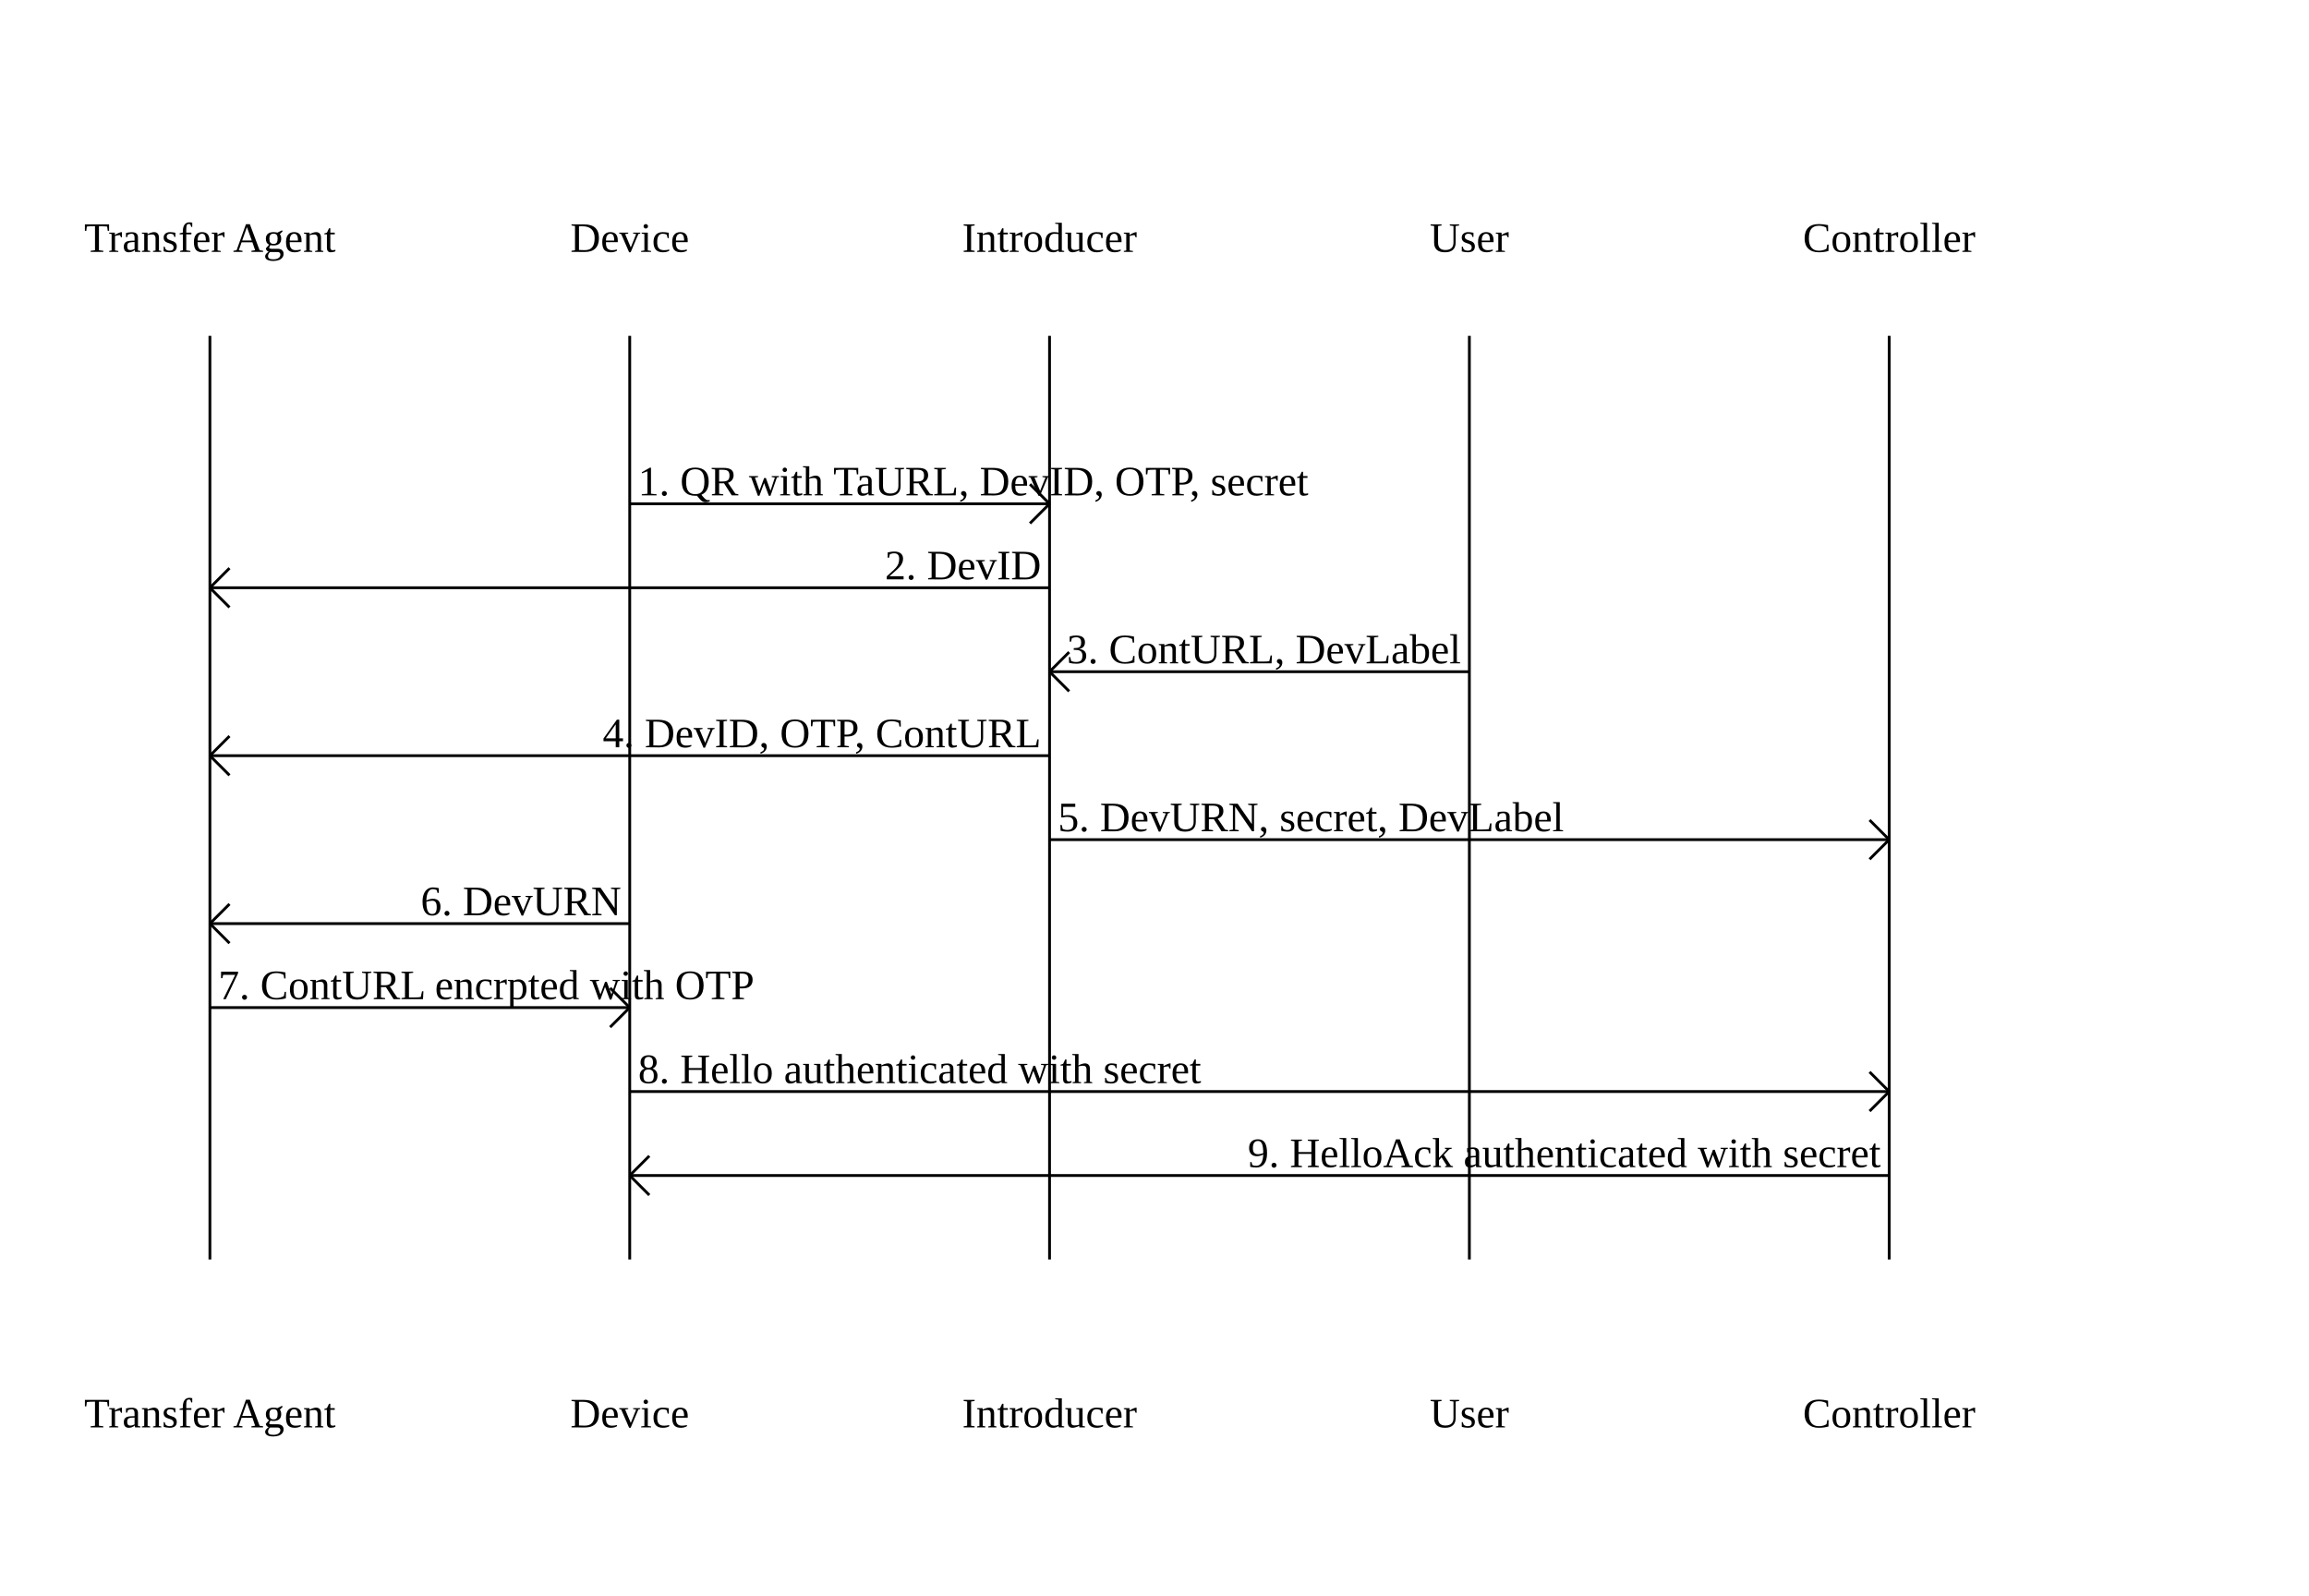
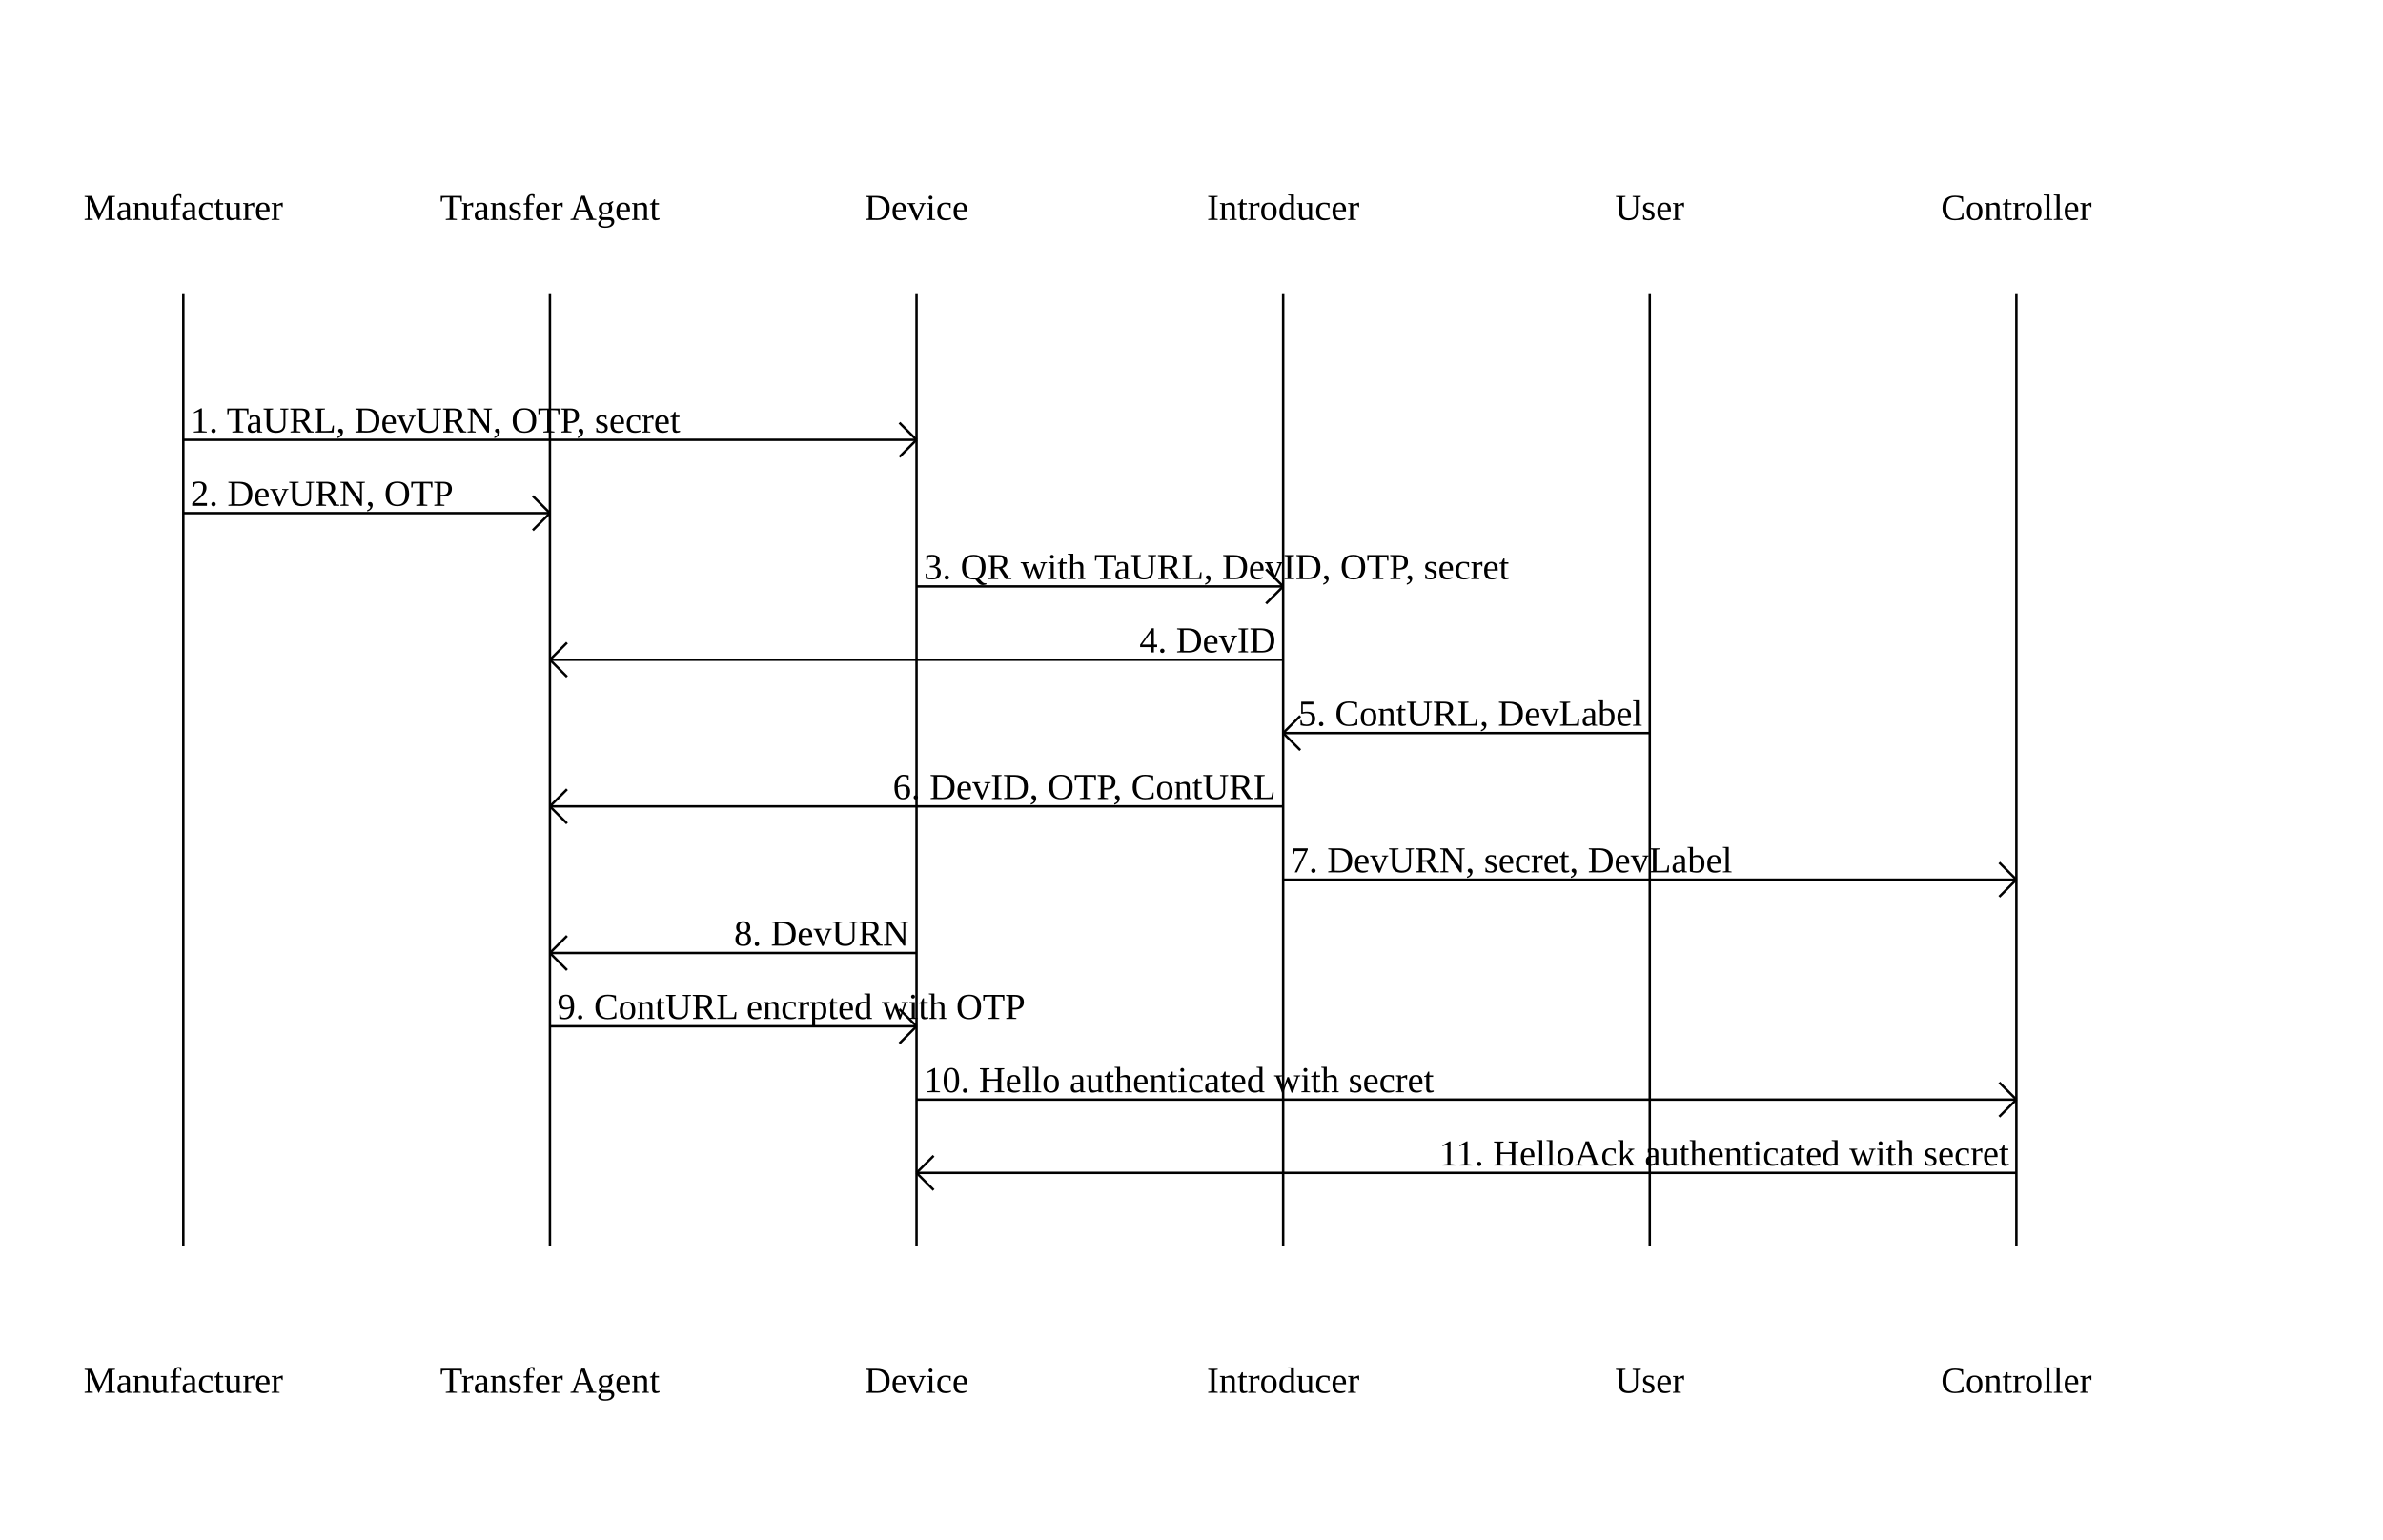
- <svg xmlns="http://www.w3.org/2000/svg" baseProfile="full" width="825" height="570">
-   <text x="75" y="90" font-size="15" text-anchor="middle">Transfer Agent</text>
-   <line x1="75" y1="120" x2="75" y2="450" width="1" stroke="black" />
-   <text x="75" y="510" font-size="15" text-anchor="middle">Transfer Agent</text>
-   <text x="225" y="90" font-size="15" text-anchor="middle">Device</text>
-   <line x1="225" y1="120" x2="225" y2="450" width="1" stroke="black" />
-   <text x="225" y="510" font-size="15" text-anchor="middle">Device</text>
-   <text x="375" y="90" font-size="15" text-anchor="middle">Introducer</text>
-   <line x1="375" y1="120" x2="375" y2="450" width="1" stroke="black" />
-   <text x="375" y="510" font-size="15" text-anchor="middle">Introducer</text>
-   <text x="525" y="90" font-size="15" text-anchor="middle">User</text>
-   <line x1="525" y1="120" x2="525" y2="450" width="1" stroke="black" />
-   <text x="525" y="510" font-size="15" text-anchor="middle">User</text>
-   <text x="675" y="90" font-size="15" text-anchor="middle">Controller</text>
-   <line x1="675" y1="120" x2="675" y2="450" width="1" stroke="black" />
-   <text x="675" y="510" font-size="15" text-anchor="middle">Controller</text>
-   <line x1="225" y1="180" x2="375" y2="180" width="1" stroke="black" />
+ <svg xmlns="http://www.w3.org/2000/svg" baseProfile="full" width="975" height="630">
+   <text x="75" y="90" font-size="15" text-anchor="middle">Manufacturer</text>
+   <line x1="75" y1="120" x2="75" y2="510" width="1" stroke="black" />
+   <text x="75" y="570" font-size="15" text-anchor="middle">Manufacturer</text>
+   <text x="225" y="90" font-size="15" text-anchor="middle">Transfer Agent</text>
+   <line x1="225" y1="120" x2="225" y2="510" width="1" stroke="black" />
+   <text x="225" y="570" font-size="15" text-anchor="middle">Transfer Agent</text>
+   <text x="375" y="90" font-size="15" text-anchor="middle">Device</text>
+   <line x1="375" y1="120" x2="375" y2="510" width="1" stroke="black" />
+   <text x="375" y="570" font-size="15" text-anchor="middle">Device</text>
+   <text x="525" y="90" font-size="15" text-anchor="middle">Introducer</text>
+   <line x1="525" y1="120" x2="525" y2="510" width="1" stroke="black" />
+   <text x="525" y="570" font-size="15" text-anchor="middle">Introducer</text>
+   <text x="675" y="90" font-size="15" text-anchor="middle">User</text>
+   <line x1="675" y1="120" x2="675" y2="510" width="1" stroke="black" />
+   <text x="675" y="570" font-size="15" text-anchor="middle">User</text>
+   <text x="825" y="90" font-size="15" text-anchor="middle">Controller</text>
+   <line x1="825" y1="120" x2="825" y2="510" width="1" stroke="black" />
+   <text x="825" y="570" font-size="15" text-anchor="middle">Controller</text>
+   <line x1="75" y1="180" x2="375" y2="180" width="1" stroke="black" />
  <line x1="375" y1="180" x2="368" y2="173" transform="rotate(0, 375, 180)" width="1" stroke="black" />
  <line x1="375" y1="180" x2="368" y2="187" transform="rotate(0, 375, 180)" width="1" stroke="black" />
-   <text x="228" y="177" font-size="15" text-anchor="start" transform="rotate(0, 228, 177)" fill="black">1. QR with TaURL, DevID, OTP, secret</text>
-   <line x1="375" y1="210" x2="75" y2="210" width="1" stroke="black" />
-   <line x1="75" y1="210" x2="82" y2="203" transform="rotate(0, 75, 210)" width="1" stroke="black" />
-   <line x1="75" y1="210" x2="82" y2="217" transform="rotate(0, 75, 210)" width="1" stroke="black" />
-   <text x="372" y="207" font-size="15" text-anchor="end" transform="rotate(0, 372, 207)" fill="black">2. DevID</text>
-   <line x1="525" y1="240" x2="375" y2="240" width="1" stroke="black" />
-   <line x1="375" y1="240" x2="382" y2="233" transform="rotate(0, 375, 240)" width="1" stroke="black" />
-   <line x1="375" y1="240" x2="382" y2="247" transform="rotate(0, 375, 240)" width="1" stroke="black" />
-   <text x="522" y="237" font-size="15" text-anchor="end" transform="rotate(0, 522, 237)" fill="black">3. ContURL, DevLabel</text>
-   <line x1="375" y1="270" x2="75" y2="270" width="1" stroke="black" />
-   <line x1="75" y1="270" x2="82" y2="263" transform="rotate(0, 75, 270)" width="1" stroke="black" />
-   <line x1="75" y1="270" x2="82" y2="277" transform="rotate(0, 75, 270)" width="1" stroke="black" />
-   <text x="372" y="267" font-size="15" text-anchor="end" transform="rotate(0, 372, 267)" fill="black">4. DevID, OTP, ContURL</text>
-   <line x1="375" y1="300" x2="675" y2="300" width="1" stroke="black" />
-   <line x1="675" y1="300" x2="668" y2="293" transform="rotate(0, 675, 300)" width="1" stroke="black" />
-   <line x1="675" y1="300" x2="668" y2="307" transform="rotate(0, 675, 300)" width="1" stroke="black" />
-   <text x="378" y="297" font-size="15" text-anchor="start" transform="rotate(0, 378, 297)" fill="black">5. DevURN, secret, DevLabel</text>
-   <line x1="225" y1="330" x2="75" y2="330" width="1" stroke="black" />
-   <line x1="75" y1="330" x2="82" y2="323" transform="rotate(0, 75, 330)" width="1" stroke="black" />
-   <line x1="75" y1="330" x2="82" y2="337" transform="rotate(0, 75, 330)" width="1" stroke="black" />
-   <text x="222" y="327" font-size="15" text-anchor="end" transform="rotate(0, 222, 327)" fill="black">6. DevURN</text>
-   <line x1="75" y1="360" x2="225" y2="360" width="1" stroke="black" />
-   <line x1="225" y1="360" x2="218" y2="353" transform="rotate(0, 225, 360)" width="1" stroke="black" />
-   <line x1="225" y1="360" x2="218" y2="367" transform="rotate(0, 225, 360)" width="1" stroke="black" />
-   <text x="78" y="357" font-size="15" text-anchor="start" transform="rotate(0, 78, 357)" fill="black">7. ContURL encrpted with OTP</text>
-   <line x1="225" y1="390" x2="675" y2="390" width="1" stroke="black" />
-   <line x1="675" y1="390" x2="668" y2="383" transform="rotate(0, 675, 390)" width="1" stroke="black" />
-   <line x1="675" y1="390" x2="668" y2="397" transform="rotate(0, 675, 390)" width="1" stroke="black" />
-   <text x="228" y="387" font-size="15" text-anchor="start" transform="rotate(0, 228, 387)" fill="black">8. Hello authenticated with secret</text>
-   <line x1="675" y1="420" x2="225" y2="420" width="1" stroke="black" />
-   <line x1="225" y1="420" x2="232" y2="413" transform="rotate(0, 225, 420)" width="1" stroke="black" />
-   <line x1="225" y1="420" x2="232" y2="427" transform="rotate(0, 225, 420)" width="1" stroke="black" />
-   <text x="672" y="417" font-size="15" text-anchor="end" transform="rotate(0, 672, 417)" fill="black">9. HelloAck authenticated with secret</text>
+   <text x="78" y="177" font-size="15" text-anchor="start" transform="rotate(0, 78, 177)" fill="black">1. TaURL, DevURN, OTP, secret </text>
+   <line x1="75" y1="210" x2="225" y2="210" width="1" stroke="black" />
+   <line x1="225" y1="210" x2="218" y2="203" transform="rotate(0, 225, 210)" width="1" stroke="black" />
+   <line x1="225" y1="210" x2="218" y2="217" transform="rotate(0, 225, 210)" width="1" stroke="black" />
+   <text x="78" y="207" font-size="15" text-anchor="start" transform="rotate(0, 78, 207)" fill="black">2. DevURN, OTP</text>
+   <line x1="375" y1="240" x2="525" y2="240" width="1" stroke="black" />
+   <line x1="525" y1="240" x2="518" y2="233" transform="rotate(0, 525, 240)" width="1" stroke="black" />
+   <line x1="525" y1="240" x2="518" y2="247" transform="rotate(0, 525, 240)" width="1" stroke="black" />
+   <text x="378" y="237" font-size="15" text-anchor="start" transform="rotate(0, 378, 237)" fill="black">3. QR with TaURL, DevID, OTP, secret</text>
+   <line x1="525" y1="270" x2="225" y2="270" width="1" stroke="black" />
+   <line x1="225" y1="270" x2="232" y2="263" transform="rotate(0, 225, 270)" width="1" stroke="black" />
+   <line x1="225" y1="270" x2="232" y2="277" transform="rotate(0, 225, 270)" width="1" stroke="black" />
+   <text x="522" y="267" font-size="15" text-anchor="end" transform="rotate(0, 522, 267)" fill="black">4. DevID</text>
+   <line x1="675" y1="300" x2="525" y2="300" width="1" stroke="black" />
+   <line x1="525" y1="300" x2="532" y2="293" transform="rotate(0, 525, 300)" width="1" stroke="black" />
+   <line x1="525" y1="300" x2="532" y2="307" transform="rotate(0, 525, 300)" width="1" stroke="black" />
+   <text x="672" y="297" font-size="15" text-anchor="end" transform="rotate(0, 672, 297)" fill="black">5. ContURL, DevLabel</text>
+   <line x1="525" y1="330" x2="225" y2="330" width="1" stroke="black" />
+   <line x1="225" y1="330" x2="232" y2="323" transform="rotate(0, 225, 330)" width="1" stroke="black" />
+   <line x1="225" y1="330" x2="232" y2="337" transform="rotate(0, 225, 330)" width="1" stroke="black" />
+   <text x="522" y="327" font-size="15" text-anchor="end" transform="rotate(0, 522, 327)" fill="black">6. DevID, OTP, ContURL</text>
+   <line x1="525" y1="360" x2="825" y2="360" width="1" stroke="black" />
+   <line x1="825" y1="360" x2="818" y2="353" transform="rotate(0, 825, 360)" width="1" stroke="black" />
+   <line x1="825" y1="360" x2="818" y2="367" transform="rotate(0, 825, 360)" width="1" stroke="black" />
+   <text x="528" y="357" font-size="15" text-anchor="start" transform="rotate(0, 528, 357)" fill="black">7. DevURN, secret, DevLabel</text>
+   <line x1="375" y1="390" x2="225" y2="390" width="1" stroke="black" />
+   <line x1="225" y1="390" x2="232" y2="383" transform="rotate(0, 225, 390)" width="1" stroke="black" />
+   <line x1="225" y1="390" x2="232" y2="397" transform="rotate(0, 225, 390)" width="1" stroke="black" />
+   <text x="372" y="387" font-size="15" text-anchor="end" transform="rotate(0, 372, 387)" fill="black">8. DevURN</text>
+   <line x1="225" y1="420" x2="375" y2="420" width="1" stroke="black" />
+   <line x1="375" y1="420" x2="368" y2="413" transform="rotate(0, 375, 420)" width="1" stroke="black" />
+   <line x1="375" y1="420" x2="368" y2="427" transform="rotate(0, 375, 420)" width="1" stroke="black" />
+   <text x="228" y="417" font-size="15" text-anchor="start" transform="rotate(0, 228, 417)" fill="black">9. ContURL encrpted with OTP</text>
+   <line x1="375" y1="450" x2="825" y2="450" width="1" stroke="black" />
+   <line x1="825" y1="450" x2="818" y2="443" transform="rotate(0, 825, 450)" width="1" stroke="black" />
+   <line x1="825" y1="450" x2="818" y2="457" transform="rotate(0, 825, 450)" width="1" stroke="black" />
+   <text x="378" y="447" font-size="15" text-anchor="start" transform="rotate(0, 378, 447)" fill="black">10. Hello authenticated with secret</text>
+   <line x1="825" y1="480" x2="375" y2="480" width="1" stroke="black" />
+   <line x1="375" y1="480" x2="382" y2="473" transform="rotate(0, 375, 480)" width="1" stroke="black" />
+   <line x1="375" y1="480" x2="382" y2="487" transform="rotate(0, 375, 480)" width="1" stroke="black" />
+   <text x="822" y="477" font-size="15" text-anchor="end" transform="rotate(0, 822, 477)" fill="black">11. HelloAck authenticated with secret</text>
</svg>
